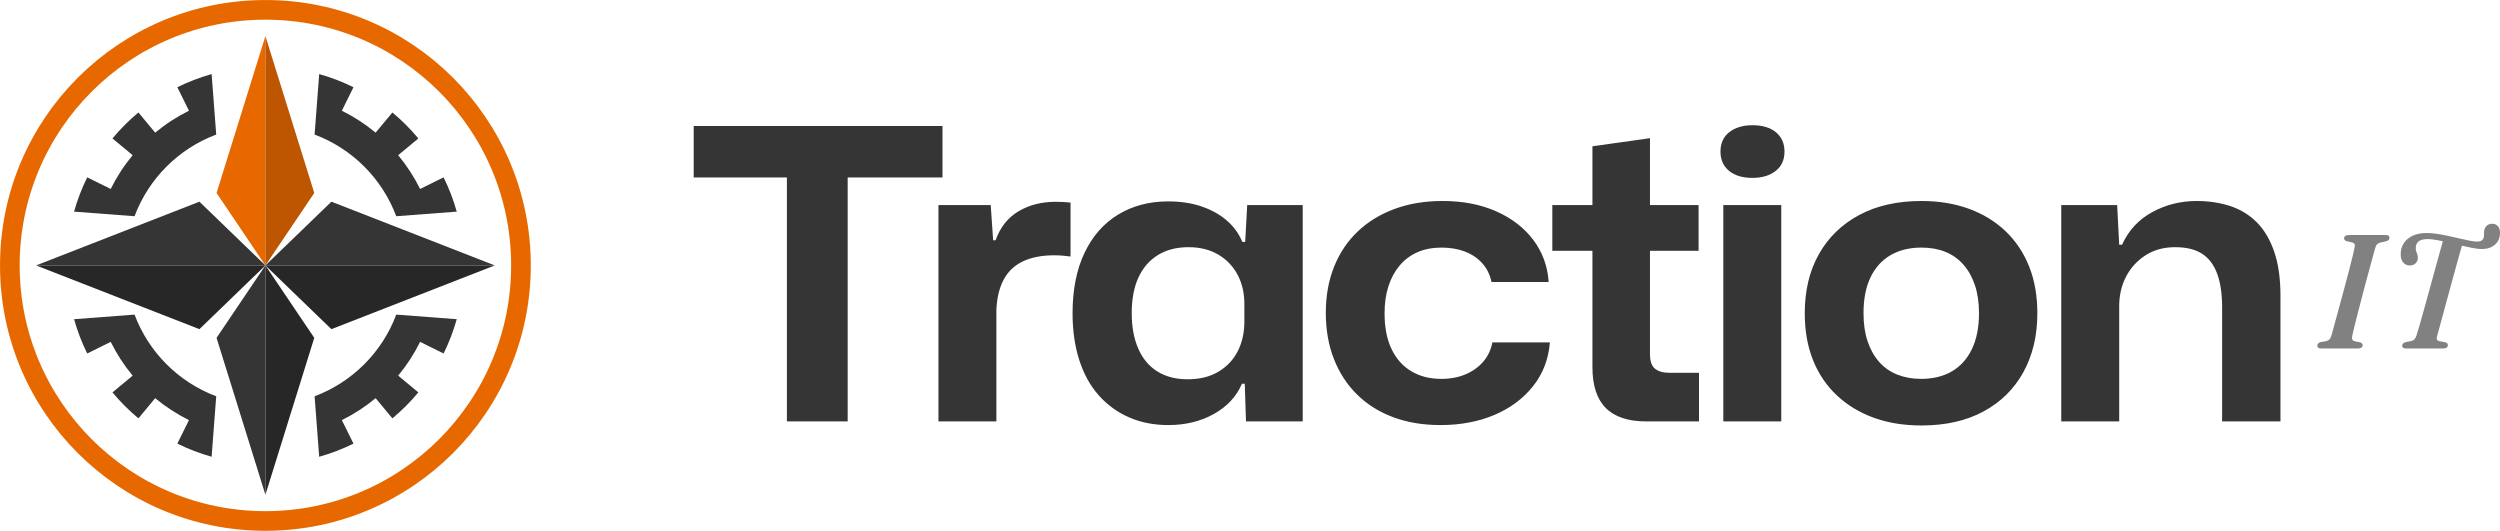
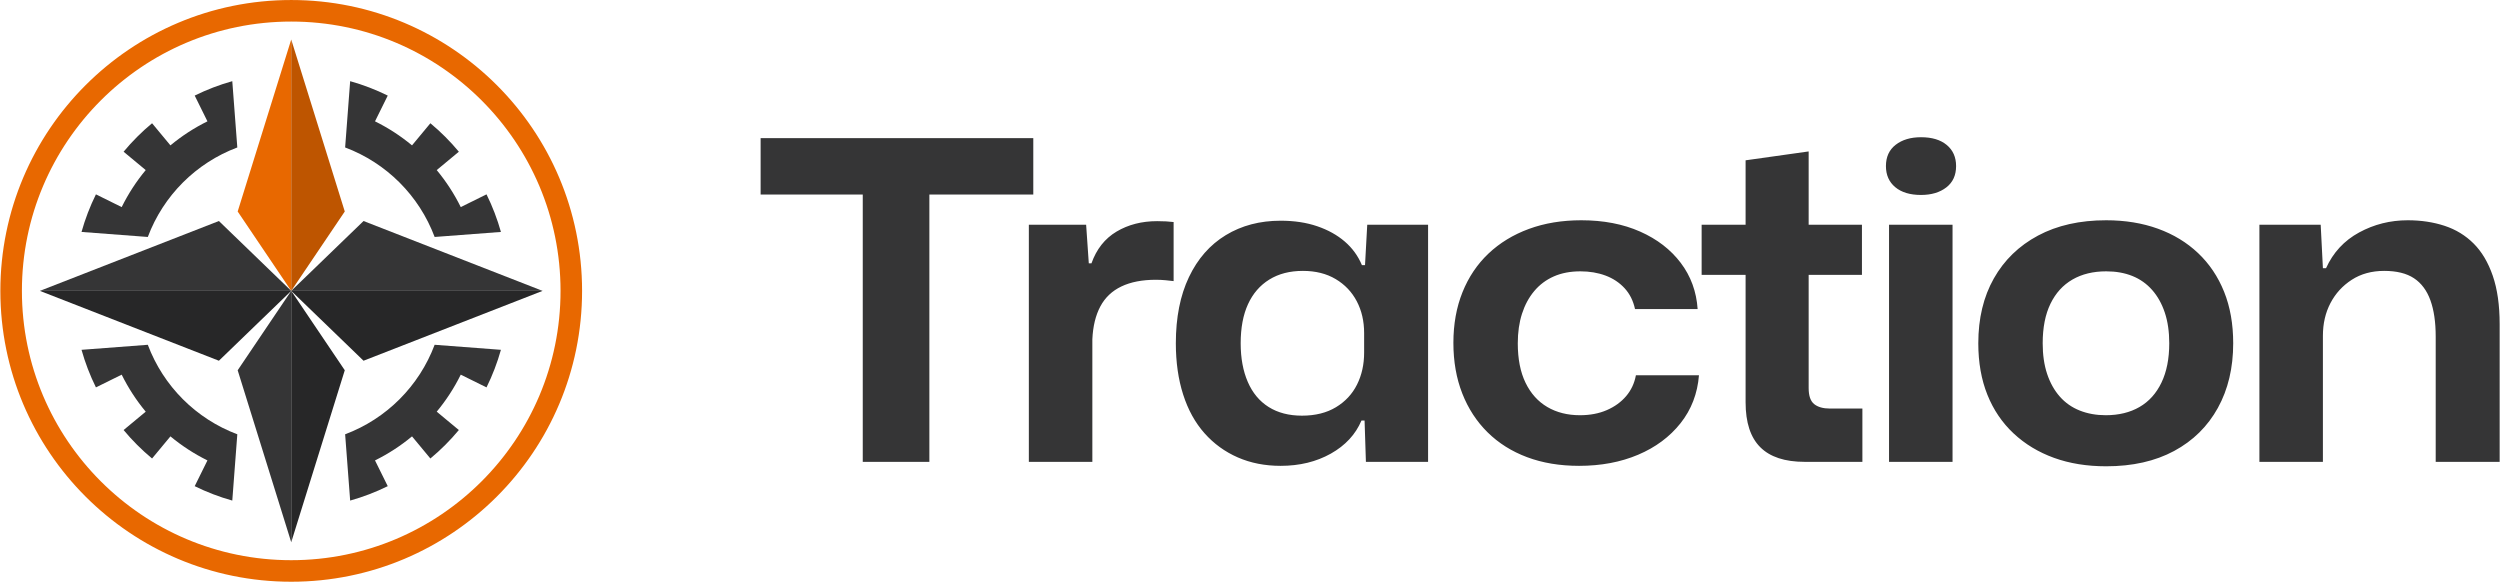
- <svg xmlns="http://www.w3.org/2000/svg" viewBox="3.5 -15.5 616.98 130.99" width="617" height="131">
+ <svg xmlns="http://www.w3.org/2000/svg" viewBox="3.5 -15.5 562.8 130.99" width="563" height="131">
  <g transform="translate(0 -19) scale(0.5390625)">
    <circle cx="128" cy="128" r="117" fill="none" stroke="#E86800" stroke-width="9" />
    <path d="M187.91 105.48A64 64 0 0 0 150.52 68.09L152.62 40.4A91 91 0 0 1 168.32 46.42L163 57.18A79 79 0 0 1 178.46 67.22L186.13 57.98A91 91 0 0 1 198.02 69.87L188.78 77.54A79 79 0 0 1 198.82 93L209.58 87.68A91 91 0 0 1 215.6 103.38Z" fill="#353536" />
    <path d="M105.48 68.09A64 64 0 0 0 68.09 105.48L40.4 103.38A91 91 0 0 1 46.42 87.68L57.18 93A79 79 0 0 1 67.22 77.54L57.98 69.87A91 91 0 0 1 69.87 57.98L77.54 67.22A79 79 0 0 1 93 57.18L87.68 46.42A91 91 0 0 1 103.38 40.4Z" fill="#353536" />
    <path d="M68.09 150.52A64 64 0 0 0 105.48 187.91L103.38 215.6A91 91 0 0 1 87.68 209.58L93 198.82A79 79 0 0 1 77.54 188.78L69.87 198.02A91 91 0 0 1 57.98 186.13L67.22 178.46A79 79 0 0 1 57.18 163L46.42 168.32A91 91 0 0 1 40.4 152.62Z" fill="#353536" />
    <path d="M150.52 187.91A64 64 0 0 0 187.91 150.52L215.6 152.62A91 91 0 0 1 209.58 168.32L198.82 163A79 79 0 0 1 188.78 178.46L198.02 186.13A91 91 0 0 1 186.13 198.02L178.46 188.78A79 79 0 0 1 163 198.82L168.32 209.58A91 91 0 0 1 152.62 215.6Z" fill="#353536" />
    <path d="M128 23L105.63 94.84L128 128Z" fill="#E86800" />
    <path d="M128 23L150.37 94.84L128 128Z" fill="#be5500" />
    <path d="M233 128L158.21 98.82L128 128Z" fill="#353536" />
    <path d="M233 128L158.21 157.18L128 128Z" fill="#272728" />
    <path d="M128 233L105.63 161.16L128 128Z" fill="#353536" />
    <path d="M128 233L150.37 161.16L128 128Z" fill="#272728" />
    <path d="M23 128L97.79 98.82L128 128Z" fill="#353536" />
    <path d="M23 128L97.79 157.18L128 128Z" fill="#272728" />
  </g>
  <path d="M212.70 88.50L197.70 88.50L197.70 26.90L212.70 26.90L212.70 88.50ZM236.10 28.30L174.70 28.30L174.70 15.60L236.10 15.60L236.10 28.30ZM249.40 88.50L235.10 88.50L235.10 35.10L248.00 35.10L248.60 43.80L249.20 43.80Q250.90 39 254.85 36.65Q258.80 34.30 264 34.30L264 34.30Q265.10 34.30 266 34.35Q266.90 34.40 267.70 34.50L267.70 34.50L267.70 47.80Q266.90 47.70 265.85 47.60Q264.80 47.50 263.70 47.50L263.70 47.50Q259.10 47.50 255.95 49Q252.80 50.50 251.20 53.50Q249.60 56.50 249.40 60.90L249.40 60.90L249.40 88.50ZM291.80 89.40L291.80 89.40Q286.50 89.40 282.15 87.50Q277.80 85.60 274.65 82.05Q271.50 78.50 269.85 73.35Q268.20 68.20 268.20 61.80L268.20 61.80Q268.20 53.10 271.15 46.90Q274.10 40.70 279.45 37.45Q284.80 34.20 291.80 34.20L291.80 34.20Q296.40 34.20 300.05 35.45Q303.70 36.70 306.25 38.90Q308.80 41.10 310.10 44.20L310.10 44.20L310.80 44.20L311.30 35.10L325 35.10L325 88.50L311 88.50L310.70 79.20L310 79.20Q308 83.90 303.10 86.65Q298.20 89.40 291.80 89.40ZM296.60 78.10L296.60 78.10Q301.10 78.10 304.25 76.20Q307.40 74.30 309 71.10Q310.60 67.90 310.60 63.90L310.60 63.90L310.60 59.50Q310.60 55.50 308.95 52.35Q307.30 49.20 304.20 47.35Q301.10 45.50 296.80 45.50L296.80 45.50Q292.40 45.50 289.25 47.45Q286.10 49.40 284.45 53Q282.80 56.60 282.80 61.80L282.80 61.80Q282.80 66.80 284.40 70.50Q286 74.20 289.10 76.15Q292.20 78.10 296.60 78.10ZM359.00 89.40L359.00 89.40Q352.50 89.40 347.30 87.45Q342.10 85.50 338.40 81.85Q334.70 78.20 332.70 73.10Q330.70 68 330.70 61.70L330.70 61.70Q330.70 55.40 332.75 50.30Q334.80 45.20 338.60 41.60Q342.40 38 347.70 36.05Q353.00 34.10 359.50 34.10L359.50 34.10Q367.00 34.10 372.75 36.65Q378.50 39.20 381.90 43.70Q385.30 48.20 385.70 54.10L385.70 54.10L371.60 54.10Q371.00 51.30 369.25 49.40Q367.50 47.50 364.95 46.55Q362.40 45.60 359.30 45.60L359.30 45.60Q355.90 45.60 353.30 46.75Q350.70 47.90 348.90 50.05Q347.10 52.20 346.15 55.15Q345.20 58.10 345.20 61.80L345.20 61.80Q345.20 67.10 346.95 70.70Q348.70 74.30 351.85 76.15Q355.00 78 359.20 78L359.20 78Q362.60 78 365.25 76.85Q367.90 75.70 369.60 73.70Q371.30 71.70 371.80 69L371.80 69L386.00 69Q385.50 75.20 381.85 79.80Q378.20 84.40 372.30 86.90Q366.40 89.40 359.00 89.40ZM422.80 88.50L409.80 88.50Q403.10 88.50 399.80 85.20Q396.50 81.90 396.50 75.10L396.50 75.10L396.50 46.40L386.60 46.40L386.60 35.10L396.50 35.10L396.50 20.60L410.70 18.60L410.70 35.10L422.70 35.10L422.70 46.40L410.70 46.40L410.70 71.90Q410.70 74.50 411.95 75.50Q413.20 76.50 415.50 76.50L415.50 76.50L422.80 76.50L422.80 88.50ZM443.10 88.50L428.80 88.50L428.80 35.10L443.10 35.10L443.10 88.50ZM436.00 28.40L436.00 28.40Q432.30 28.40 430.20 26.65Q428.10 24.90 428.10 21.90L428.10 21.90Q428.10 18.80 430.30 17.10Q432.50 15.40 436.00 15.40L436.00 15.40Q439.70 15.40 441.80 17.15Q443.90 18.90 443.90 21.90L443.90 21.90Q443.90 25 441.70 26.70Q439.50 28.40 436.00 28.40ZM477.70 89.50L477.70 89.50Q471.20 89.50 465.95 87.60Q460.70 85.70 456.85 82.10Q453.00 78.50 450.95 73.40Q448.90 68.30 448.90 61.80L448.90 61.80Q448.90 53.40 452.40 47.20Q455.90 41 462.35 37.55Q468.80 34.10 477.70 34.10L477.70 34.10Q484.10 34.10 489.35 36Q494.60 37.90 498.40 41.50Q502.20 45.10 504.25 50.20Q506.30 55.30 506.30 61.80L506.30 61.80Q506.30 70.10 502.85 76.35Q499.40 82.60 493.00 86.05Q486.60 89.50 477.70 89.50ZM477.60 78L477.60 78Q482.00 78 485.20 76.15Q488.40 74.30 490.15 70.65Q491.90 67 491.90 61.80L491.90 61.80Q491.90 57.90 490.90 54.90Q489.90 51.90 488.05 49.80Q486.20 47.70 483.60 46.65Q481.00 45.60 477.70 45.60L477.70 45.60Q473.30 45.60 470.10 47.45Q466.90 49.30 465.15 52.90Q463.40 56.50 463.40 61.80L463.40 61.80Q463.40 65.70 464.40 68.70Q465.40 71.70 467.25 73.80Q469.10 75.90 471.75 76.95Q474.40 78 477.60 78ZM526.50 88.50L512.20 88.50L512.20 35.10L526.00 35.10L526.50 44.90L527.20 44.90Q529.60 39.60 534.65 36.85Q539.70 34.10 545.60 34.10L545.60 34.10Q550.10 34.10 553.90 35.35Q557.70 36.60 560.45 39.35Q563.20 42.10 564.75 46.60Q566.30 51.10 566.30 57.50L566.30 57.50L566.30 88.50L551.90 88.50L551.90 60.30Q551.90 55.40 550.70 52.10Q549.50 48.80 547.00 47.15Q544.50 45.50 540.30 45.50L540.30 45.50Q536.10 45.50 533.00 47.50Q529.90 49.50 528.20 52.75Q526.50 56 526.50 60.10L526.50 60.10L526.50 88.50Z" fill="#353536" />
-   <path d="M584.02 67.40L584.02 67.40Q583.88 67.98 584.04 68.30Q584.20 68.62 584.66 68.72L584.66 68.72L585.86 68.96Q586.24 69.06 586.41 69.24Q586.58 69.42 586.58 69.70L586.58 69.70Q586.58 70.06 586.27 70.28Q585.96 70.50 585.44 70.50L585.44 70.50L576.38 70.50Q575.80 70.50 575.60 70.30Q575.40 70.10 575.40 69.78L575.40 69.78Q575.40 69.46 575.63 69.24Q575.86 69.02 576.24 68.92L576.24 68.92L577.50 68.70Q578.06 68.58 578.37 68.27Q578.68 67.96 578.88 67.30L578.88 67.30Q579.10 66.54 579.46 65.19Q579.82 63.84 580.30 62.10Q580.78 60.36 581.30 58.44Q581.82 56.52 582.34 54.59Q582.86 52.66 583.31 50.91Q583.76 49.16 584.10 47.77Q584.44 46.38 584.60 45.58L584.60 45.58Q584.72 45.04 584.58 44.74Q584.44 44.44 583.94 44.32L583.94 44.32L582.74 44.04Q582.32 43.92 582.16 43.75Q582 43.58 582 43.30L582 43.30Q582 42.92 582.33 42.71Q582.66 42.50 583.28 42.50L583.28 42.50L592.26 42.50Q592.82 42.50 593.01 42.68Q593.20 42.86 593.20 43.18L593.20 43.18Q593.20 43.52 592.97 43.73Q592.74 43.94 592.32 44.06L592.32 44.06L590.98 44.36Q590.46 44.48 590.18 44.74Q589.90 45 589.72 45.60L589.72 45.60Q589.48 46.44 589.08 47.89Q588.68 49.34 588.18 51.18Q587.68 53.02 587.15 55.02Q586.62 57.02 586.11 58.98Q585.60 60.94 585.16 62.65Q584.72 64.36 584.42 65.60Q584.12 66.84 584.02 67.40ZM602.42 42L602.42 42Q603.54 42 604.93 42.21Q606.32 42.42 607.79 42.74Q609.26 43.06 610.62 43.38Q611.98 43.70 613.08 43.91Q614.18 44.12 614.80 44.12L614.80 44.12Q615.50 44.12 615.90 43.88Q616.30 43.64 616.44 43.16L616.44 43.16Q616.54 42.80 616.53 42.39Q616.52 41.98 616.56 41.52L616.56 41.52Q616.68 40.74 617.18 40.23Q617.68 39.72 618.62 39.72L618.62 39.72Q619.42 39.72 619.95 40.30Q620.48 40.88 620.48 42L620.48 42Q620.46 43.80 619.23 44.88Q618 45.96 616 45.96L616 45.96Q615.10 45.96 613.77 45.71Q612.44 45.46 610.91 45.10Q609.38 44.74 607.84 44.37Q606.30 44 604.96 43.75Q603.62 43.50 602.70 43.50L602.70 43.50Q601.12 43.50 600.43 44.05Q599.74 44.60 599.70 45.56L599.70 45.56Q599.66 46.10 599.79 46.50Q599.92 46.90 600.07 47.29Q600.22 47.68 600.20 48.18L600.20 48.18Q600.20 48.94 599.65 49.48Q599.10 50.02 598.20 50.02L598.20 50.02Q597.14 50 596.52 49.19Q595.90 48.38 595.98 47L595.98 47Q596.02 45.58 596.78 44.45Q597.54 43.32 598.96 42.66Q600.38 42 602.42 42ZM604.94 67.50L604.94 67.50Q604.78 68.06 604.94 68.33Q605.10 68.60 605.50 68.68L605.50 68.68L606.98 68.98Q607.68 69.22 607.62 69.70L607.62 69.70Q607.58 70.12 607.27 70.31Q606.96 70.50 606.42 70.50L606.42 70.50L597.30 70.50Q596.78 70.50 596.55 70.30Q596.32 70.10 596.34 69.80L596.34 69.80Q596.36 69.44 596.60 69.24Q596.84 69.04 597.24 68.92L597.24 68.92L598.64 68.64Q599.08 68.54 599.38 68.21Q599.68 67.88 599.90 67.20L599.90 67.20Q600.16 66.38 600.59 64.90Q601.02 63.42 601.55 61.51Q602.08 59.60 602.67 57.46Q603.26 55.32 603.85 53.18Q604.44 51.04 604.97 49.10Q605.50 47.16 605.93 45.63Q606.36 44.10 606.60 43.20L606.60 43.20L611.38 44.14Q611.10 45.06 610.67 46.59Q610.24 48.12 609.71 50.04Q609.18 51.96 608.60 54.07Q608.02 56.18 607.46 58.25Q606.90 60.32 606.40 62.16Q605.90 64 605.52 65.39Q605.14 66.78 604.94 67.50Z" fill="#353536" fill-opacity="0.62" />
</svg>
